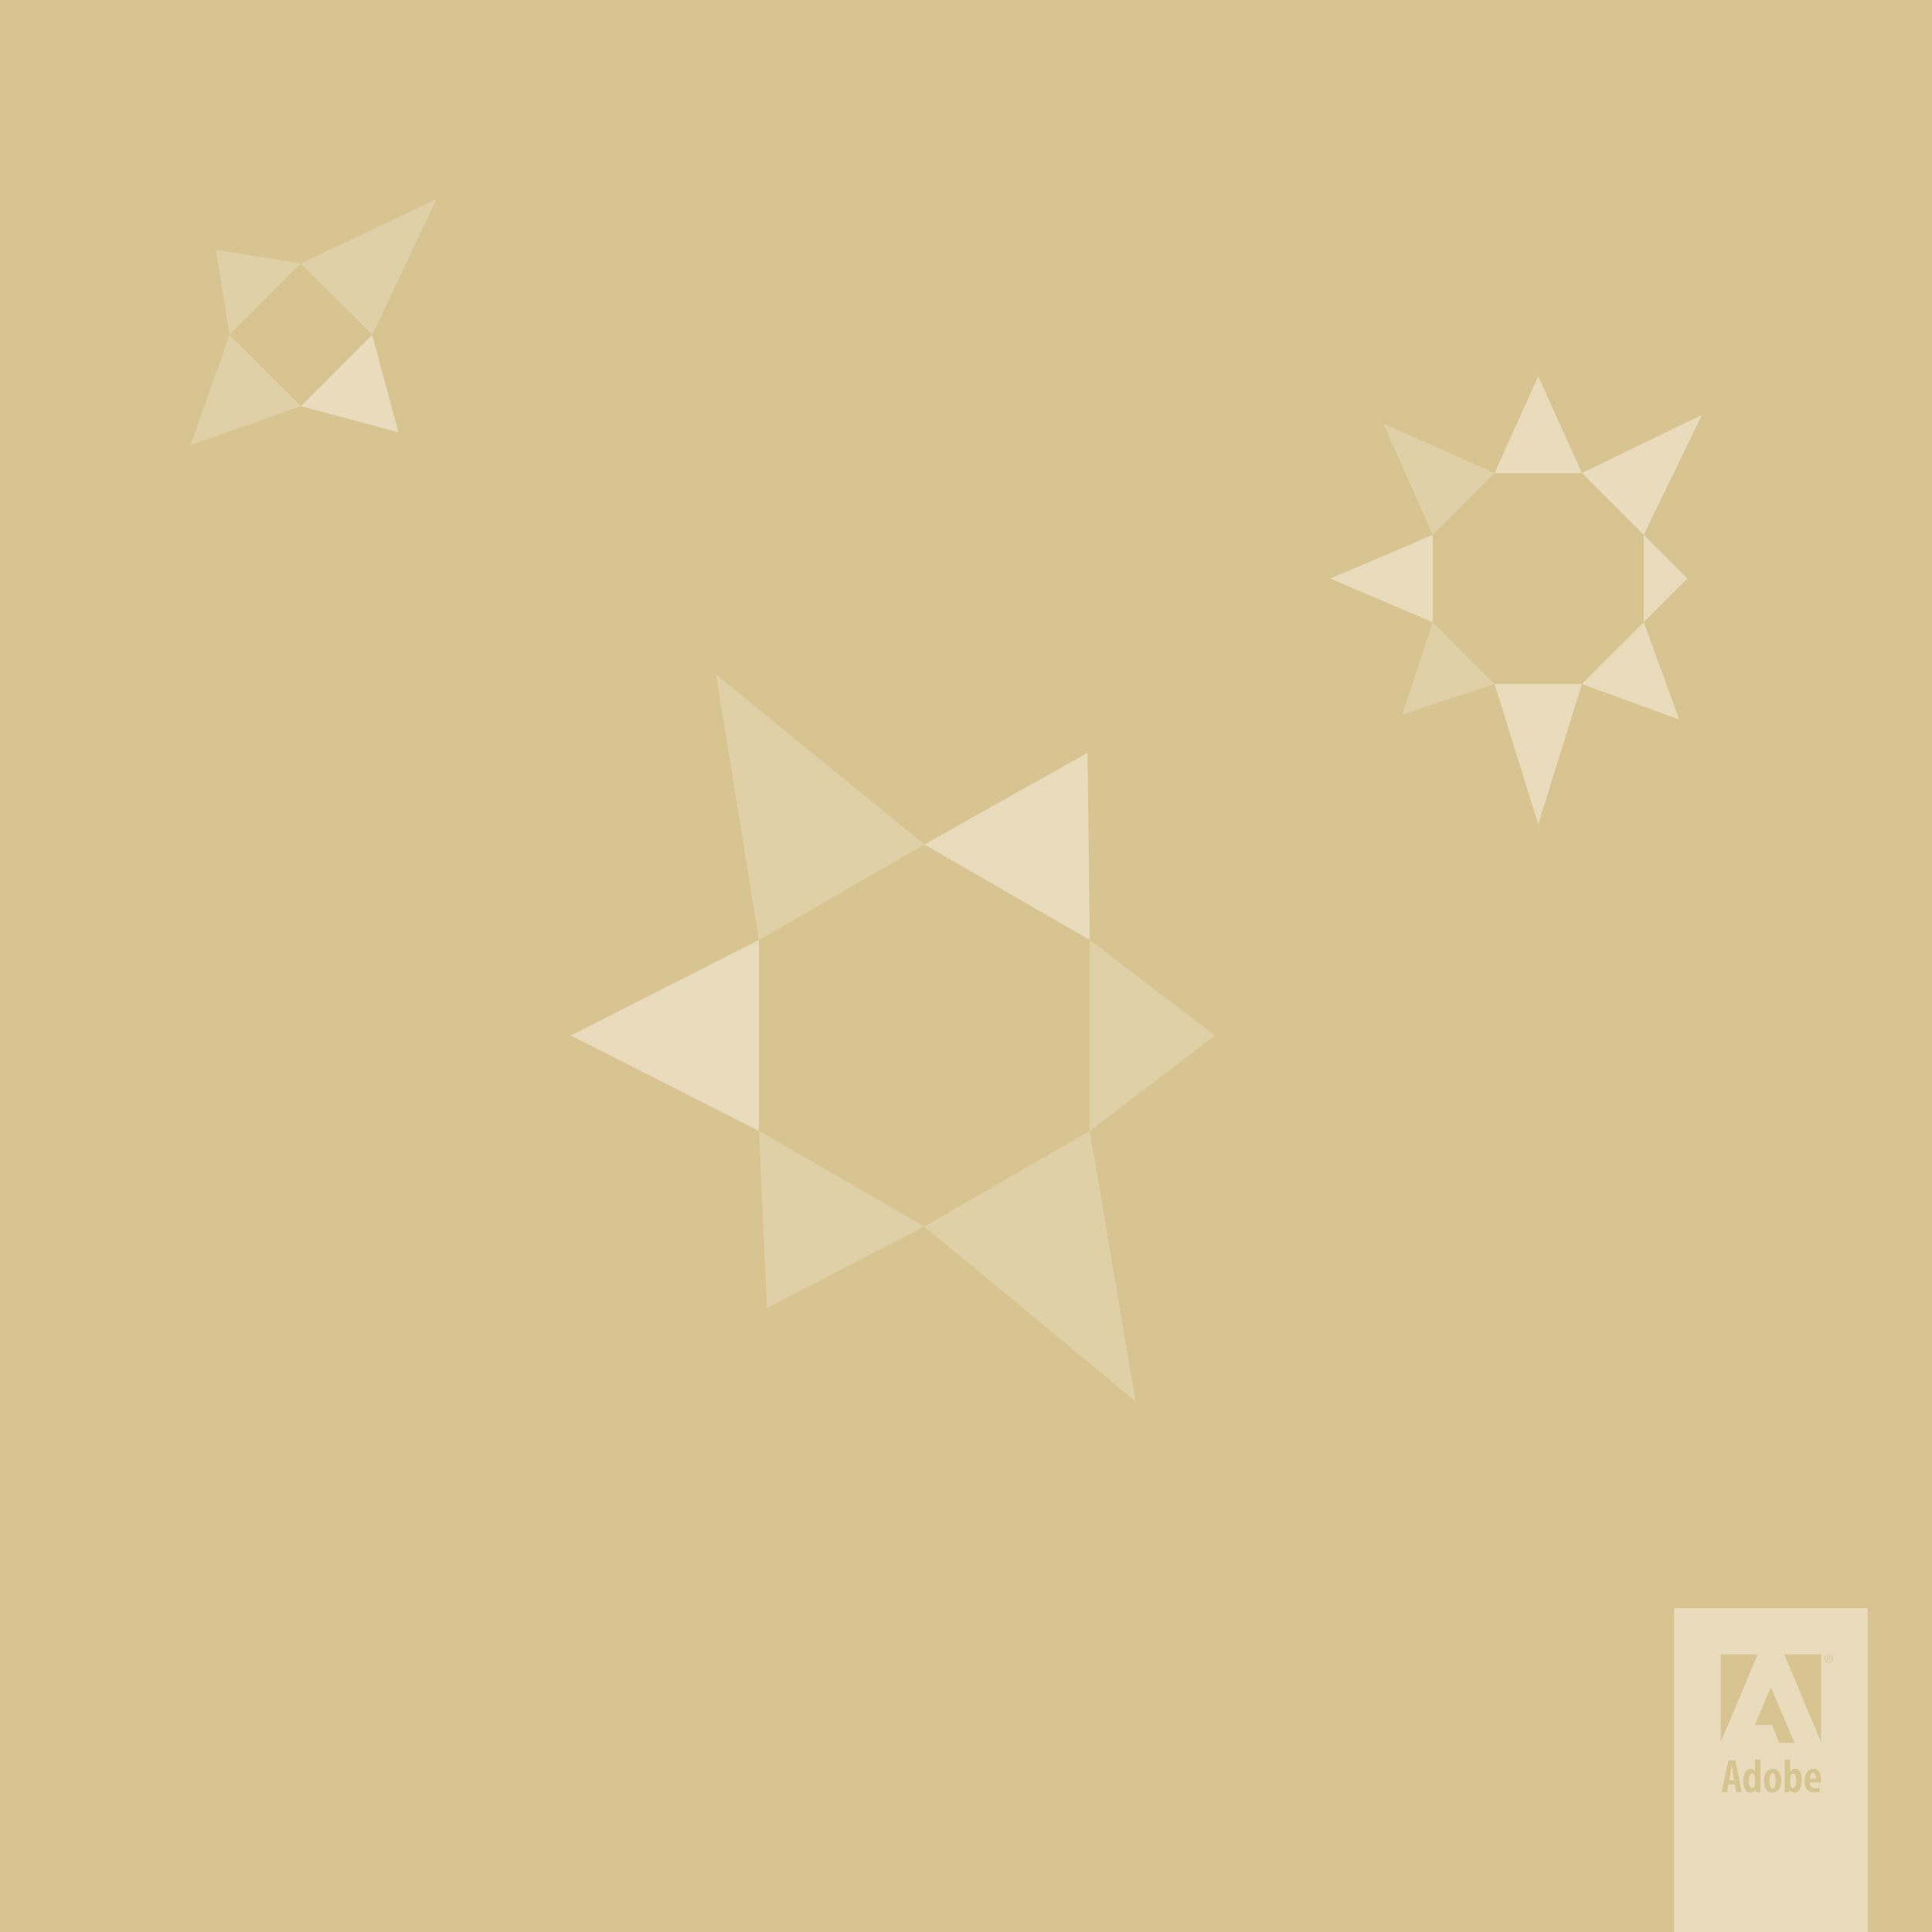
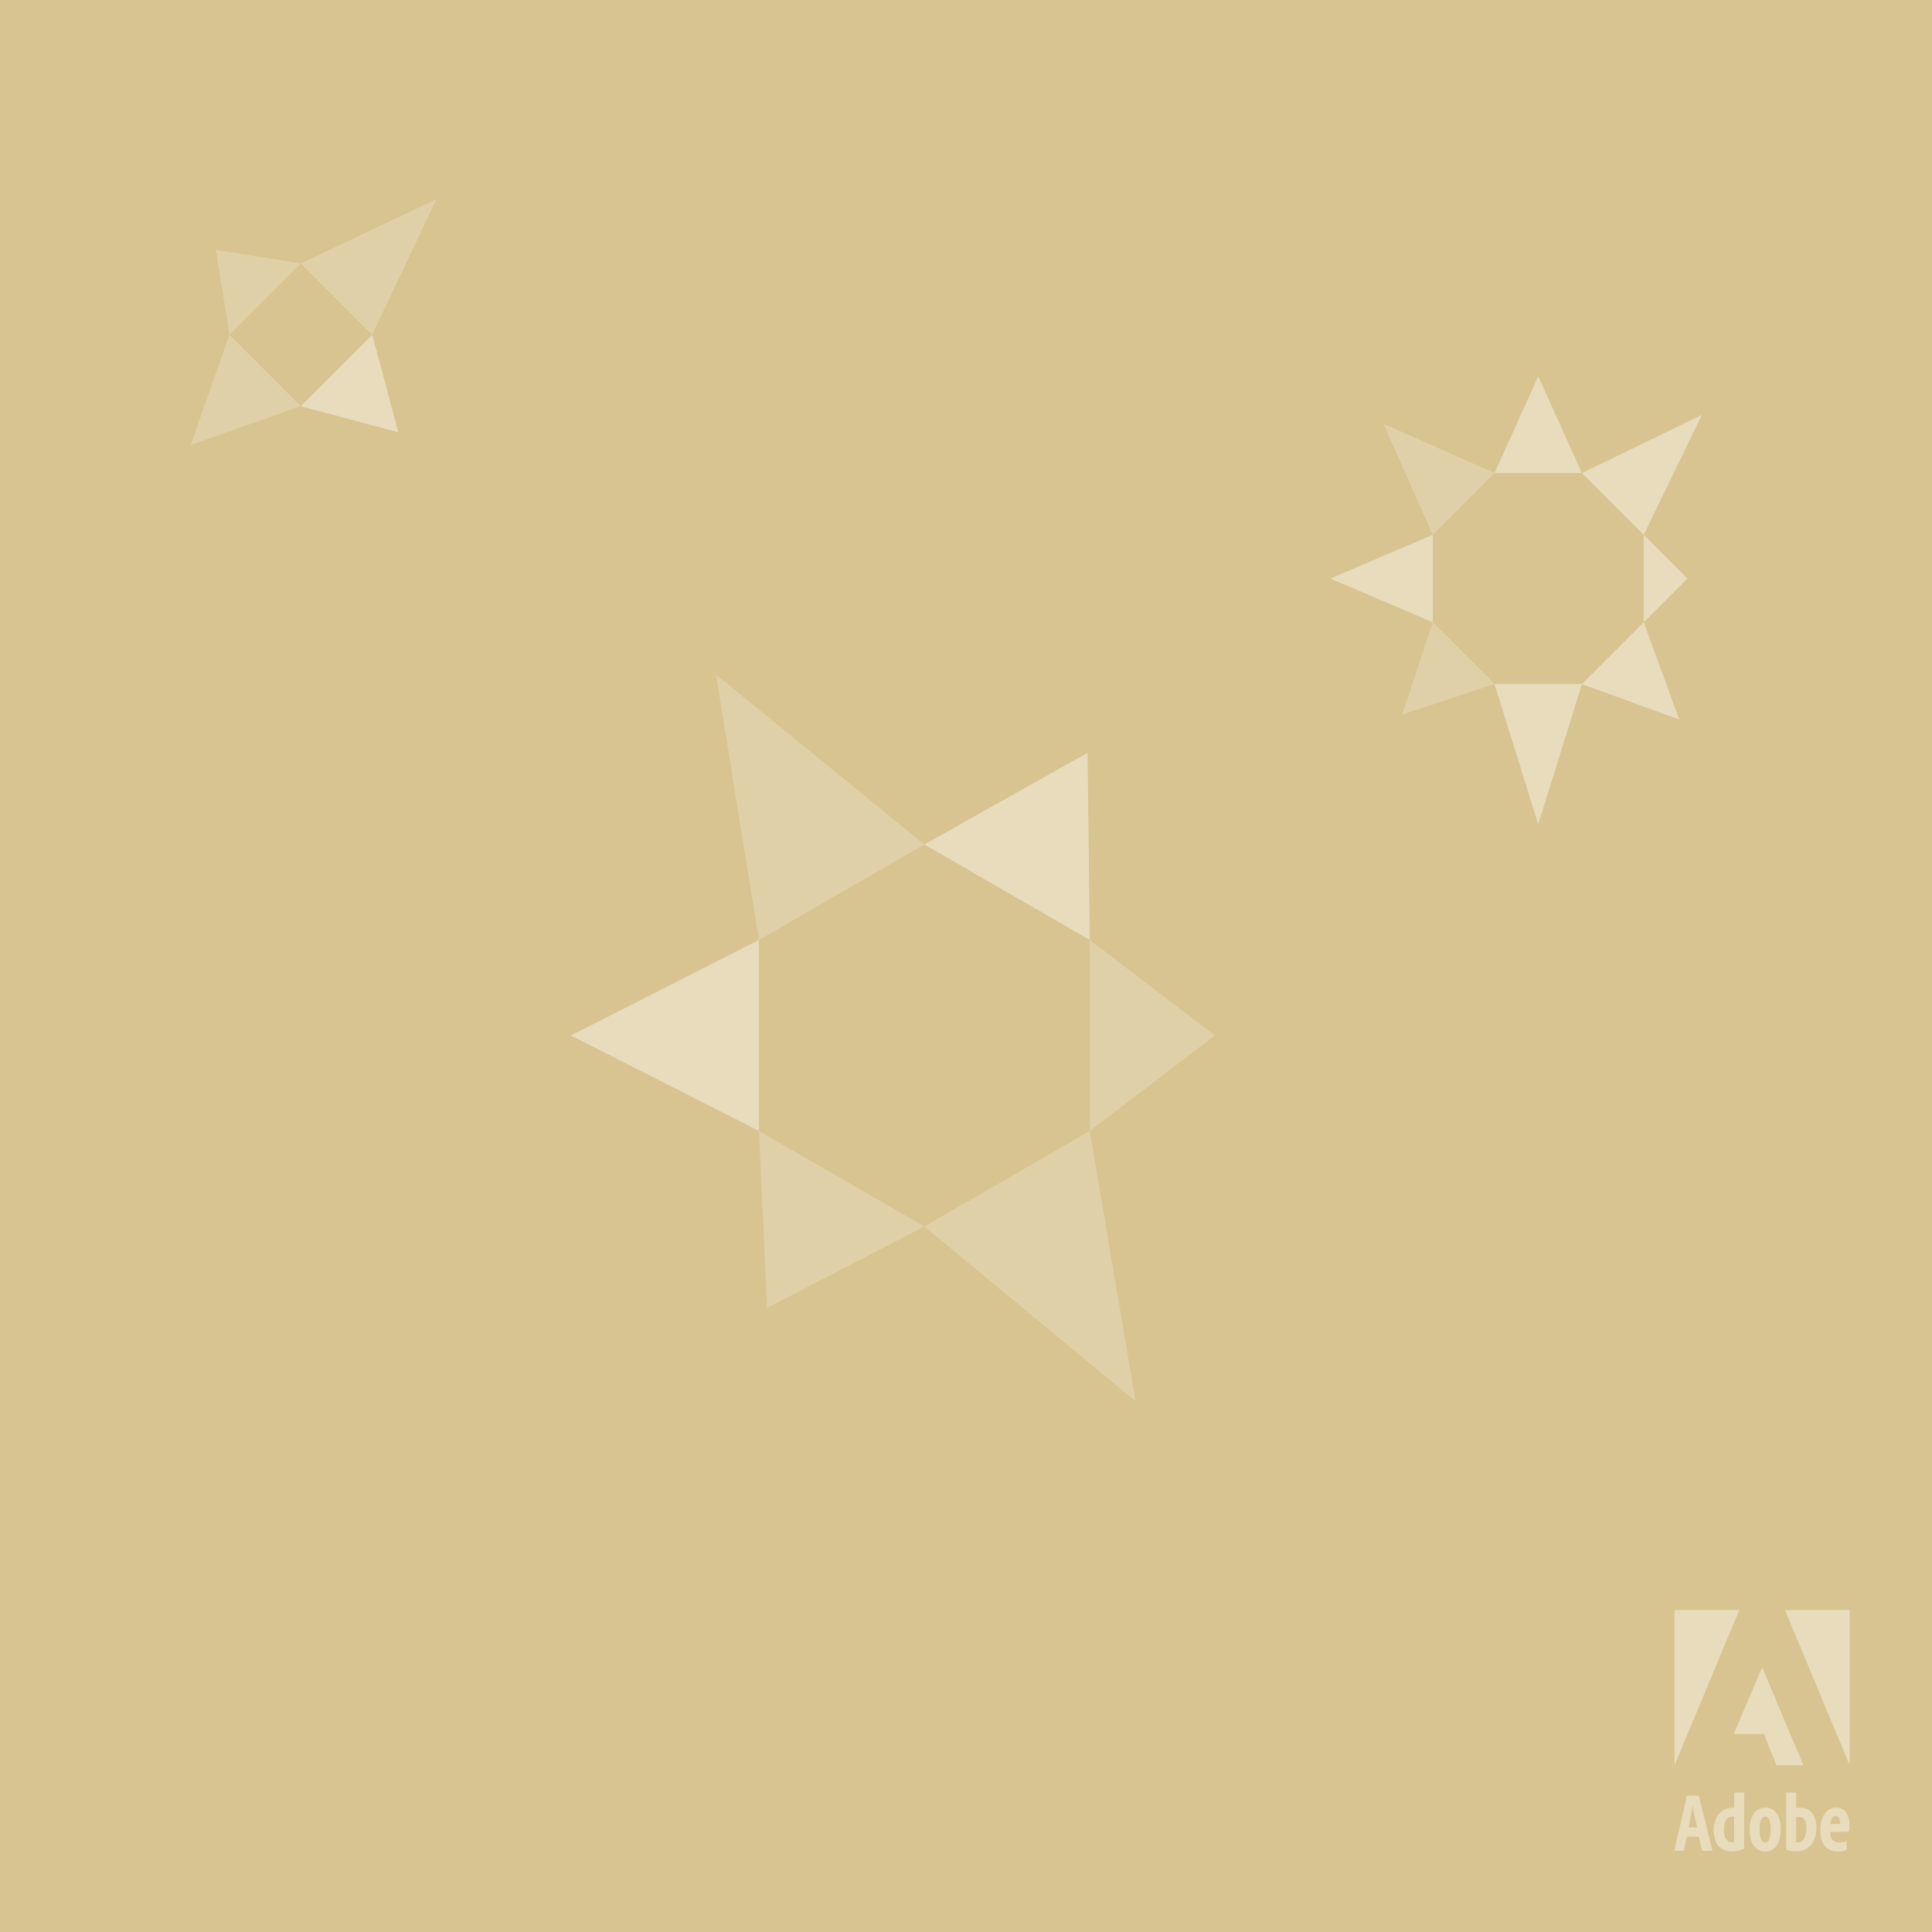
<svg xmlns="http://www.w3.org/2000/svg" version="1.1" id="vs_bg" x="0px" y="0px" width="1080px" height="1080px" viewBox="0 0 1080 1080" enable-background="new 0 0 1080 1080" xml:space="preserve">
  <rect fill="#D8C491" width="1080" height="1080" />
  <g>
-     <g>
-       <path fill="#E8DCBD" d="M990.878,991.201c-1.375,0-1.667,2.389-1.667,4.219c0,2.221,0.368,4.268,1.693,4.268h0.027    c1.238,0,1.555-2.329,1.555-4.268C992.486,993.59,992.17,991.201,990.878,991.201z" />
-       <path fill="#E8DCBD" d="M1002.269,991.457c-0.618,0-1.14,0.673-1.317,1.392l-0.117,0.824v3.638c0,0.32,0.057,0.625,0.123,0.826    c0.329,1.098,0.886,1.363,1.326,1.363c1.254,0,1.771-1.586,1.771-4.132C1004.055,993.059,1003.507,991.457,1002.269,991.457z" />
-       <path fill="#E8DCBD" d="M979.49,991.457c-1.293,0-1.778,1.883-1.778,4.074c0,2.527,0.69,3.969,1.732,3.969    c0.488,0,1.046-0.25,1.351-1.306c0.066-0.206,0.108-0.497,0.108-0.827v-3.441l-0.049-0.778    C980.731,992.266,980.249,991.457,979.49,991.457z" />
-       <path fill="#E8DCBD" d="M968.093,987.111h-0.065c-0.199,1.219-0.467,3.025-0.666,4.103l-0.712,3.883h2.706l-0.659-3.892    C968.503,990.076,968.268,988.324,968.093,987.111z" />
-       <path fill="#E8DCBD" d="M935.929,899.039V1080h108V899.039H935.929z M1018.092,924.713v49.635l-20.802-49.635H1018.092z     M1003.211,974.346h-8.688l-3.971-9.982h-9.707l9.106-21.361L1003.211,974.346z M961.795,924.713h20.826l-20.826,49.635V924.713z     M970.504,1001.959l-0.838-4.318h-3.371l-0.856,4.318h-3.176l3.953-17.981h3.885l3.592,17.981H970.504z M981.455,1001.963    l-0.188-1.502h-0.066c-0.47,0.925-1.497,1.718-2.718,1.718c-2.694,0-4.029-2.961-4.029-6.702c0-4.549,1.998-6.761,4.156-6.761    c1.127,0,1.871,0.552,2.239,1.347h0.054v-6.565h3.261v14.733c0,1.176,0.057,2.607,0.105,3.732H981.455z M990.896,1002.179h-0.026    c-2.987,0-4.873-2.408-4.873-6.702c0-4.686,2.416-6.764,4.944-6.764c2.969,0,4.822,2.515,4.822,6.694    C995.763,1000.771,992.857,1002.179,990.896,1002.179z M1003.091,1002.179c-1.146,0-1.898-0.507-2.582-1.778h-0.066l-0.182,1.56    h-2.787c0.045-1.085,0.108-2.554,0.108-3.729v-14.733h3.252v6.787h0.051c0.642-0.997,1.495-1.571,2.739-1.571    c2.45,0,3.686,2.779,3.686,6.402C1007.31,999.713,1005.466,1002.179,1003.091,1002.179z M1017.995,996.514l-6.178-0.021    c0.036,2.359,1.281,3.128,2.824,3.128c0.985,0,1.825-0.213,2.446-0.454l0.443,2.33c-0.868,0.373-2.2,0.604-3.48,0.604    c-3.493,0-5.395-2.369-5.395-6.432c0-4.363,2.206-6.971,5.1-6.971c2.79,0,4.342,2.306,4.342,6.09    C1018.098,995.646,1018.059,996.127,1017.995,996.514z M1022.334,929.556c-1.341,0-2.429-1.076-2.429-2.434    c0-1.339,1.088-2.41,2.429-2.41h0.013c1.332,0,2.396,1.071,2.396,2.41C1024.742,928.479,1023.679,929.556,1022.334,929.556z" />
-       <path fill="#E8DCBD" d="M1022.208,926.134l-0.313,0.009v0.876h0.295c0.347,0,0.639-0.118,0.639-0.431    C1022.828,926.35,1022.66,926.134,1022.208,926.134z" />
-       <path fill="#E8DCBD" d="M1013.55,991.077c-1.187,0-1.684,1.733-1.72,3.125h3.272    C1015.111,992.367,1014.587,991.077,1013.55,991.077z" />
-       <path fill="#E8DCBD" d="M1022.347,925.123h-0.013c-1.066,0-1.925,0.896-1.925,2.007c0,1.118,0.858,2.012,1.938,2.012    c1.063,0.011,1.913-0.894,1.913-2.012C1024.26,926.02,1023.41,925.123,1022.347,925.123z M1022.916,928.529    c-0.066-0.08-0.117-0.326-0.175-0.688c-0.058-0.316-0.235-0.453-0.563-0.453h-0.283v1.141h-0.488v-2.684    c0.229-0.039,0.452-0.079,0.811-0.079c0.431,0,0.699,0.085,0.874,0.224l0.235,0.549c0,0.348-0.229,0.574-0.521,0.648v0.023    c0.234,0.043,0.386,0.255,0.437,0.654c0.069,0.42,0.127,0.584,0.169,0.664H1022.916z" />
-     </g>
-     <g>
-       <path fill="#E8DCBD" d="M990.878,991.201c-1.375,0-1.667,2.389-1.667,4.219c0,2.221,0.368,4.268,1.693,4.268h0.027    c1.238,0,1.555-2.329,1.555-4.268C992.486,993.59,992.17,991.201,990.878,991.201z" />
-       <path fill="#E8DCBD" d="M1002.269,991.457c-0.618,0-1.14,0.673-1.317,1.392l-0.117,0.824v3.638c0,0.32,0.057,0.625,0.123,0.826    c0.329,1.098,0.886,1.363,1.326,1.363c1.254,0,1.771-1.586,1.771-4.132C1004.055,993.059,1003.507,991.457,1002.269,991.457z" />
-       <path fill="#E8DCBD" d="M979.49,991.457c-1.293,0-1.778,1.883-1.778,4.074c0,2.527,0.69,3.969,1.732,3.969    c0.488,0,1.046-0.25,1.351-1.306c0.066-0.206,0.108-0.497,0.108-0.827v-3.441l-0.049-0.778    C980.731,992.266,980.249,991.457,979.49,991.457z" />
-       <path fill="#E8DCBD" d="M968.093,987.111h-0.065c-0.199,1.219-0.467,3.025-0.666,4.103l-0.712,3.883h2.706l-0.659-3.892    C968.503,990.076,968.268,988.324,968.093,987.111z" />
-       <path fill="#E8DCBD" d="M935.929,899.039V1080h108V899.039H935.929z M1018.092,924.713v49.635l-20.802-49.635H1018.092z     M1003.211,974.346h-8.688l-3.971-9.982h-9.707l9.106-21.361L1003.211,974.346z M961.795,924.713h20.826l-20.826,49.635V924.713z     M970.504,1001.959l-0.838-4.318h-3.371l-0.856,4.318h-3.176l3.953-17.981h3.885l3.592,17.981H970.504z M981.455,1001.963    l-0.188-1.502h-0.066c-0.47,0.925-1.497,1.718-2.718,1.718c-2.694,0-4.029-2.961-4.029-6.702c0-4.549,1.998-6.761,4.156-6.761    c1.127,0,1.871,0.552,2.239,1.347h0.054v-6.565h3.261v14.733c0,1.176,0.057,2.607,0.105,3.732H981.455z M990.896,1002.179h-0.026    c-2.987,0-4.873-2.408-4.873-6.702c0-4.686,2.416-6.764,4.944-6.764c2.969,0,4.822,2.515,4.822,6.694    C995.763,1000.771,992.857,1002.179,990.896,1002.179z M1003.091,1002.179c-1.146,0-1.898-0.507-2.582-1.778h-0.066l-0.182,1.56    h-2.787c0.045-1.085,0.108-2.554,0.108-3.729v-14.733h3.252v6.787h0.051c0.642-0.997,1.495-1.571,2.739-1.571    c2.45,0,3.686,2.779,3.686,6.402C1007.31,999.713,1005.466,1002.179,1003.091,1002.179z M1017.995,996.514l-6.178-0.021    c0.036,2.359,1.281,3.128,2.824,3.128c0.985,0,1.825-0.213,2.446-0.454l0.443,2.33c-0.868,0.373-2.2,0.604-3.48,0.604    c-3.493,0-5.395-2.369-5.395-6.432c0-4.363,2.206-6.971,5.1-6.971c2.79,0,4.342,2.306,4.342,6.09    C1018.098,995.646,1018.059,996.127,1017.995,996.514z M1022.334,929.556c-1.341,0-2.429-1.076-2.429-2.434    c0-1.339,1.088-2.41,2.429-2.41h0.013c1.332,0,2.396,1.071,2.396,2.41C1024.742,928.479,1023.679,929.556,1022.334,929.556z" />
-       <path fill="#E8DCBD" d="M1022.208,926.134l-0.313,0.009v0.876h0.295c0.347,0,0.639-0.118,0.639-0.431    C1022.828,926.35,1022.66,926.134,1022.208,926.134z" />
-       <path fill="#E8DCBD" d="M1013.55,991.077c-1.187,0-1.684,1.733-1.72,3.125h3.272    C1015.111,992.367,1014.587,991.077,1013.55,991.077z" />
-       <path fill="#E8DCBD" d="M1022.347,925.123h-0.013c-1.066,0-1.925,0.896-1.925,2.007c0,1.118,0.858,2.012,1.938,2.012    c1.063,0.011,1.913-0.894,1.913-2.012C1024.26,926.02,1023.41,925.123,1022.347,925.123z M1022.916,928.529    c-0.066-0.08-0.117-0.326-0.175-0.688c-0.058-0.316-0.235-0.453-0.563-0.453h-0.283v1.141h-0.488v-2.684    c0.229-0.039,0.452-0.079,0.811-0.079c0.431,0,0.699,0.085,0.874,0.224l0.235,0.549c0,0.348-0.229,0.574-0.521,0.648v0.023    c0.234,0.043,0.386,0.255,0.437,0.654c0.069,0.42,0.127,0.584,0.169,0.664H1022.916z" />
-     </g>
+     <path fill="#E8DCBD" d="M997.802,900H1034v86.771L997.802,900z" />
+     <path fill="#E8DCBD" d="M972.299,900h-36.226v86.771L972.299,900z" />
+     <path fill="#E8DCBD" d="M985.05,931.979l23.069,54.787H993l-6.899-17.448h-16.879L985.05,931.979z" />
+     <path fill="#E8DCBD" d="M948.668,1021.562c-0.676-3.528-1.934-8.85-2.417-12.282h-0.047c-0.483,3.337-1.402,8.027-2.222,12.282   H948.668z M942.919,1026.736l-1.595,7.544c-0.048,0.291-0.144,0.338-0.386,0.338h-4.589c-0.289,0-0.383-0.097-0.339-0.484   l6.327-27.321c0.195-0.82,0.195-1.255,0.195-2.659c0-0.192,0.096-0.289,0.289-0.289h6.568c0.242,0,0.339,0.097,0.388,0.339   l7.389,30.029c0.049,0.289-0.047,0.386-0.289,0.386h-5.12c-0.241,0-0.388-0.146-0.388-0.338l-1.69-7.544H942.919z" />
+     <path fill="#E8DCBD" d="M969.375,1015.609c-0.236-0.097-0.477-0.144-1.048-0.144c-2.672,0-4.677,2.436-4.677,7.212   c0,5.063,2.005,7.164,4.629,7.164c0.334,0,0.813-0.047,1.096-0.143V1015.609L969.375,1015.609z M957.974,1022.869   c0-6.976,4.103-12.37,10.64-12.37h0.762v-8.217c0-0.143,0.097-0.239,0.287-0.239h5.104c0.19,0,0.24,0.097,0.24,0.239v27.513   c0,0.716-0.05,1.671,0.142,3.199c0,0.144,0,0.24-0.191,0.334c-1.955,1.004-4.483,1.672-6.917,1.672   C962.029,1035,957.974,1031.085,957.974,1022.869z" />
+     <path fill="#E8DCBD" d="M983.642,1022.678c0,4.443,0.954,7.354,3.102,7.354c2.05,0,3.052-2.483,3.052-7.307   c0-4.488-0.763-7.26-3.005-7.26C984.833,1015.466,983.642,1017.709,983.642,1022.678z M995.427,1022.678   c0,7.546-3.152,12.322-8.684,12.322c-6.203,0-8.685-5.444-8.685-12.371c0-7.069,3.148-12.13,8.778-12.13   C992.229,1010.499,995.427,1014.988,995.427,1022.678z" />
+     <path fill="#E8DCBD" d="M1005.776,1015.56c-0.38,0-1.19,0.05-1.716,0.24v14.089c0.381,0.097,0.715,0.097,1.001,0.097   c2.147,0,4.676-2.196,4.725-8.119C1009.833,1017.23,1007.972,1015.56,1005.776,1015.56L1005.776,1015.56z M1003.821,1002.043   c0.19,0,0.239,0.097,0.239,0.287v8.453c0.668-0.144,1.479-0.284,2.574-0.284c4.965,0,8.731,3.82,8.731,11.224   c0,8.645-4.913,13.277-11.068,13.277c-1.766,0-3.579-0.238-5.534-0.859c-0.142-0.047-0.285-0.19-0.285-0.382v-31.429   c0-0.19,0.095-0.287,0.285-0.287H1003.821L1003.821,1002.043z" />
+     <path fill="#E8DCBD" d="M1027.15,1019.573c0.906,0,1.289,0,1.432-0.049c0.047-0.238,0.047-0.335,0.047-0.525   c0-1.815-0.572-3.727-2.529-3.727c-1.906,0-2.67,1.958-2.908,4.301H1027.15L1027.15,1019.573z M1023.095,1024.063   c0,3.678,1.385,5.923,5.249,5.923c1.288,0,2.337-0.19,3.625-0.668c0.24-0.098,0.381-0.098,0.381,0.238v3.965   c0,0.333-0.094,0.525-0.333,0.62c-1.336,0.716-3.149,0.859-4.723,0.859c-7.014,0-9.733-5.158-9.733-11.893   c0-7.164,3.15-12.608,8.731-12.608c5.867,0,7.586,5.204,7.586,9.455c0,1.528-0.144,3.01-0.24,3.584   c-0.046,0.237-0.189,0.334-0.428,0.381c-0.478,0.047-1.956,0.144-4.533,0.144H1023.095L1023.095,1024.063z" />
  </g>
  <polygon fill="#E0D0A7" points="168.174,147.23 243.908,111.409 208.086,187.143 " />
  <polygon fill="#E8DCBD" points="208.086,187.143 222.695,241.663 168.175,227.054 " />
  <polygon fill="#E0D0A7" points="168.175,227.054 106.584,248.733 128.264,187.143 " />
  <polygon fill="#E0D0A7" points="128.264,187.143 120.726,139.693 168.174,147.23 " />
  <polygon fill="#E8DCBD" points="424.26,632.221 319.138,578.834 424.26,525.45 " />
  <polygon fill="#E0D0A7" points="424.26,525.451 400.279,377.145 516.725,472.065 " />
  <polygon fill="#E8DCBD" points="516.726,472.064 607.955,420.821 609.191,525.45 " />
  <polygon fill="#E0D0A7" points="609.192,525.447 679.139,578.832 609.192,632.217 " />
  <polygon fill="#E0D0A7" points="609.189,632.221 634.776,783.308 516.725,685.604 " />
-   <polygon fill="#E0D0A7" points="516.725,685.604 428.77,731.177 424.259,632.221 " />
+   <polygon fill="#E0D0A7" points="516.725,685.604 428.771,731.177 424.259,632.221 " />
  <g>
    <polygon fill="#E0D0A7" points="800.906,298.982 773.345,236.871 835.455,264.434  " />
-     <polygon fill="#E8DCBD" points="835.455,264.434 859.885,210.37 884.314,264.433  " />
-     <polygon fill="#E8DCBD" points="884.314,264.433 951.406,231.89 918.863,298.982  " />
+     <polygon fill="#E8DCBD" points="835.455,264.434 859.885,210.37 884.313,264.433  " />
+     <polygon fill="#E8DCBD" points="884.313,264.433 951.406,231.89 918.863,298.982  " />
    <polygon fill="#E8DCBD" points="918.863,298.982 943.293,323.411 918.863,347.841  " />
-     <polygon fill="#E8DCBD" points="918.863,347.841 938.714,402.241 884.314,382.39  " />
-     <polygon fill="#E8DCBD" points="884.314,382.39 859.885,460.802 835.455,382.39  " />
+     <polygon fill="#E8DCBD" points="918.863,347.841 938.714,402.241 884.313,382.39  " />
+     <polygon fill="#E8DCBD" points="884.313,382.39 859.885,460.802 835.455,382.39  " />
    <polygon fill="#E0D0A7" points="835.455,382.39 783.883,399.413 800.906,347.841  " />
-     <polygon fill="#E8DCBD" points="800.906,347.841 743.645,323.412 800.906,298.982  " />
+     <polygon fill="#E8DCBD" points="800.906,347.841 743.646,323.412 800.906,298.982  " />
  </g>
</svg>
